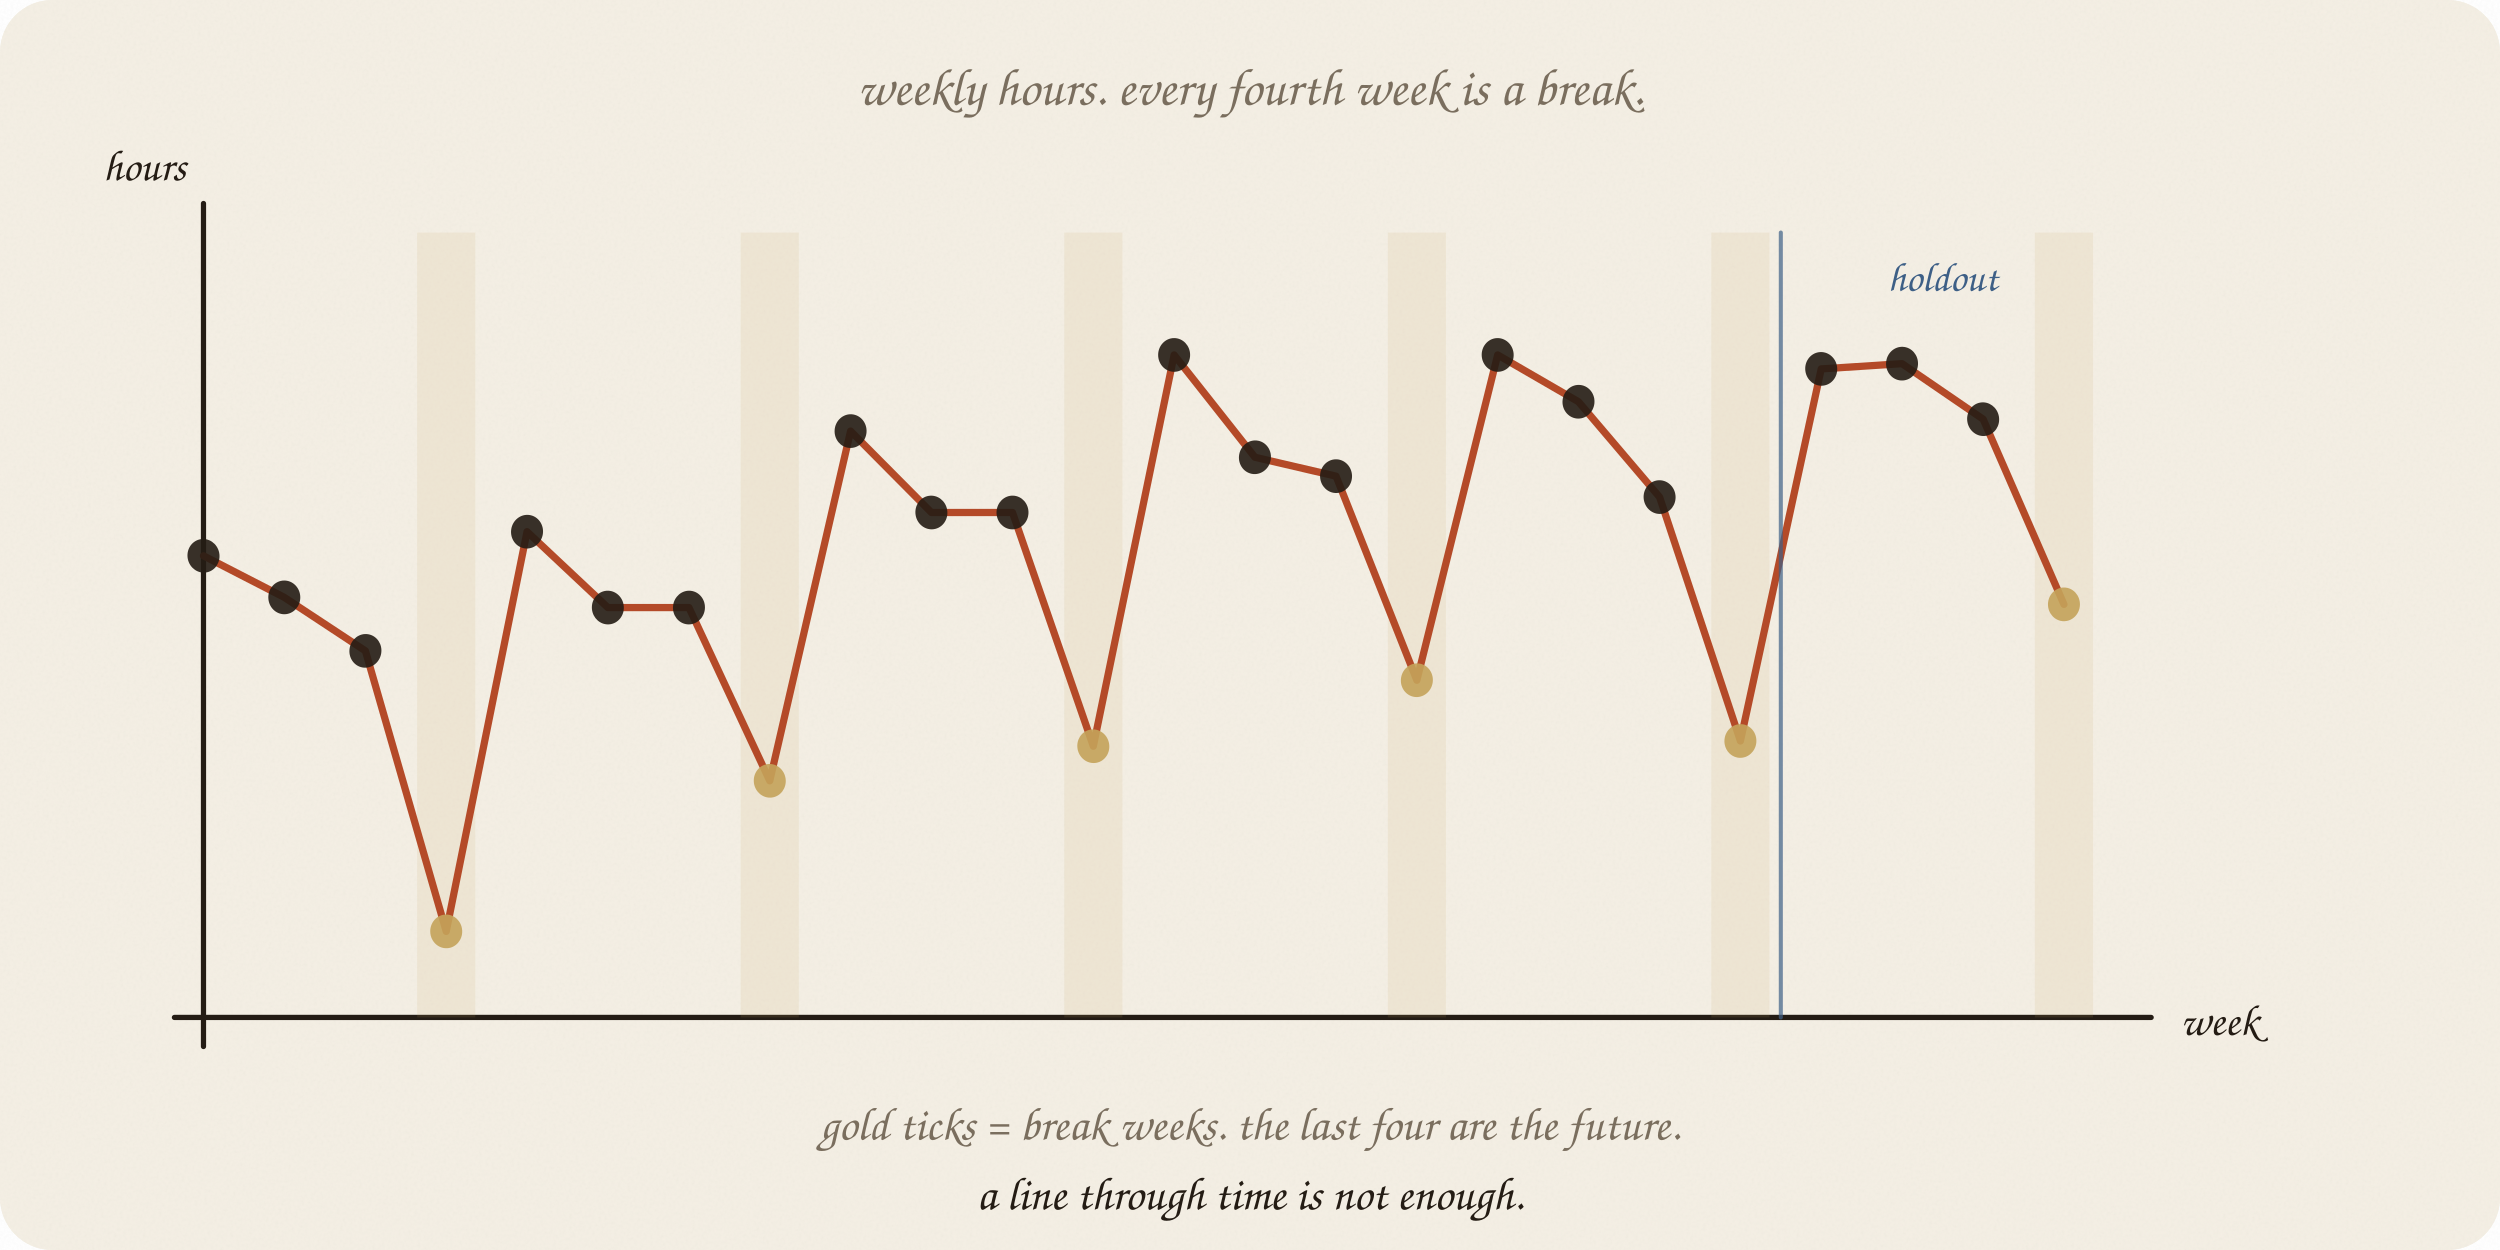
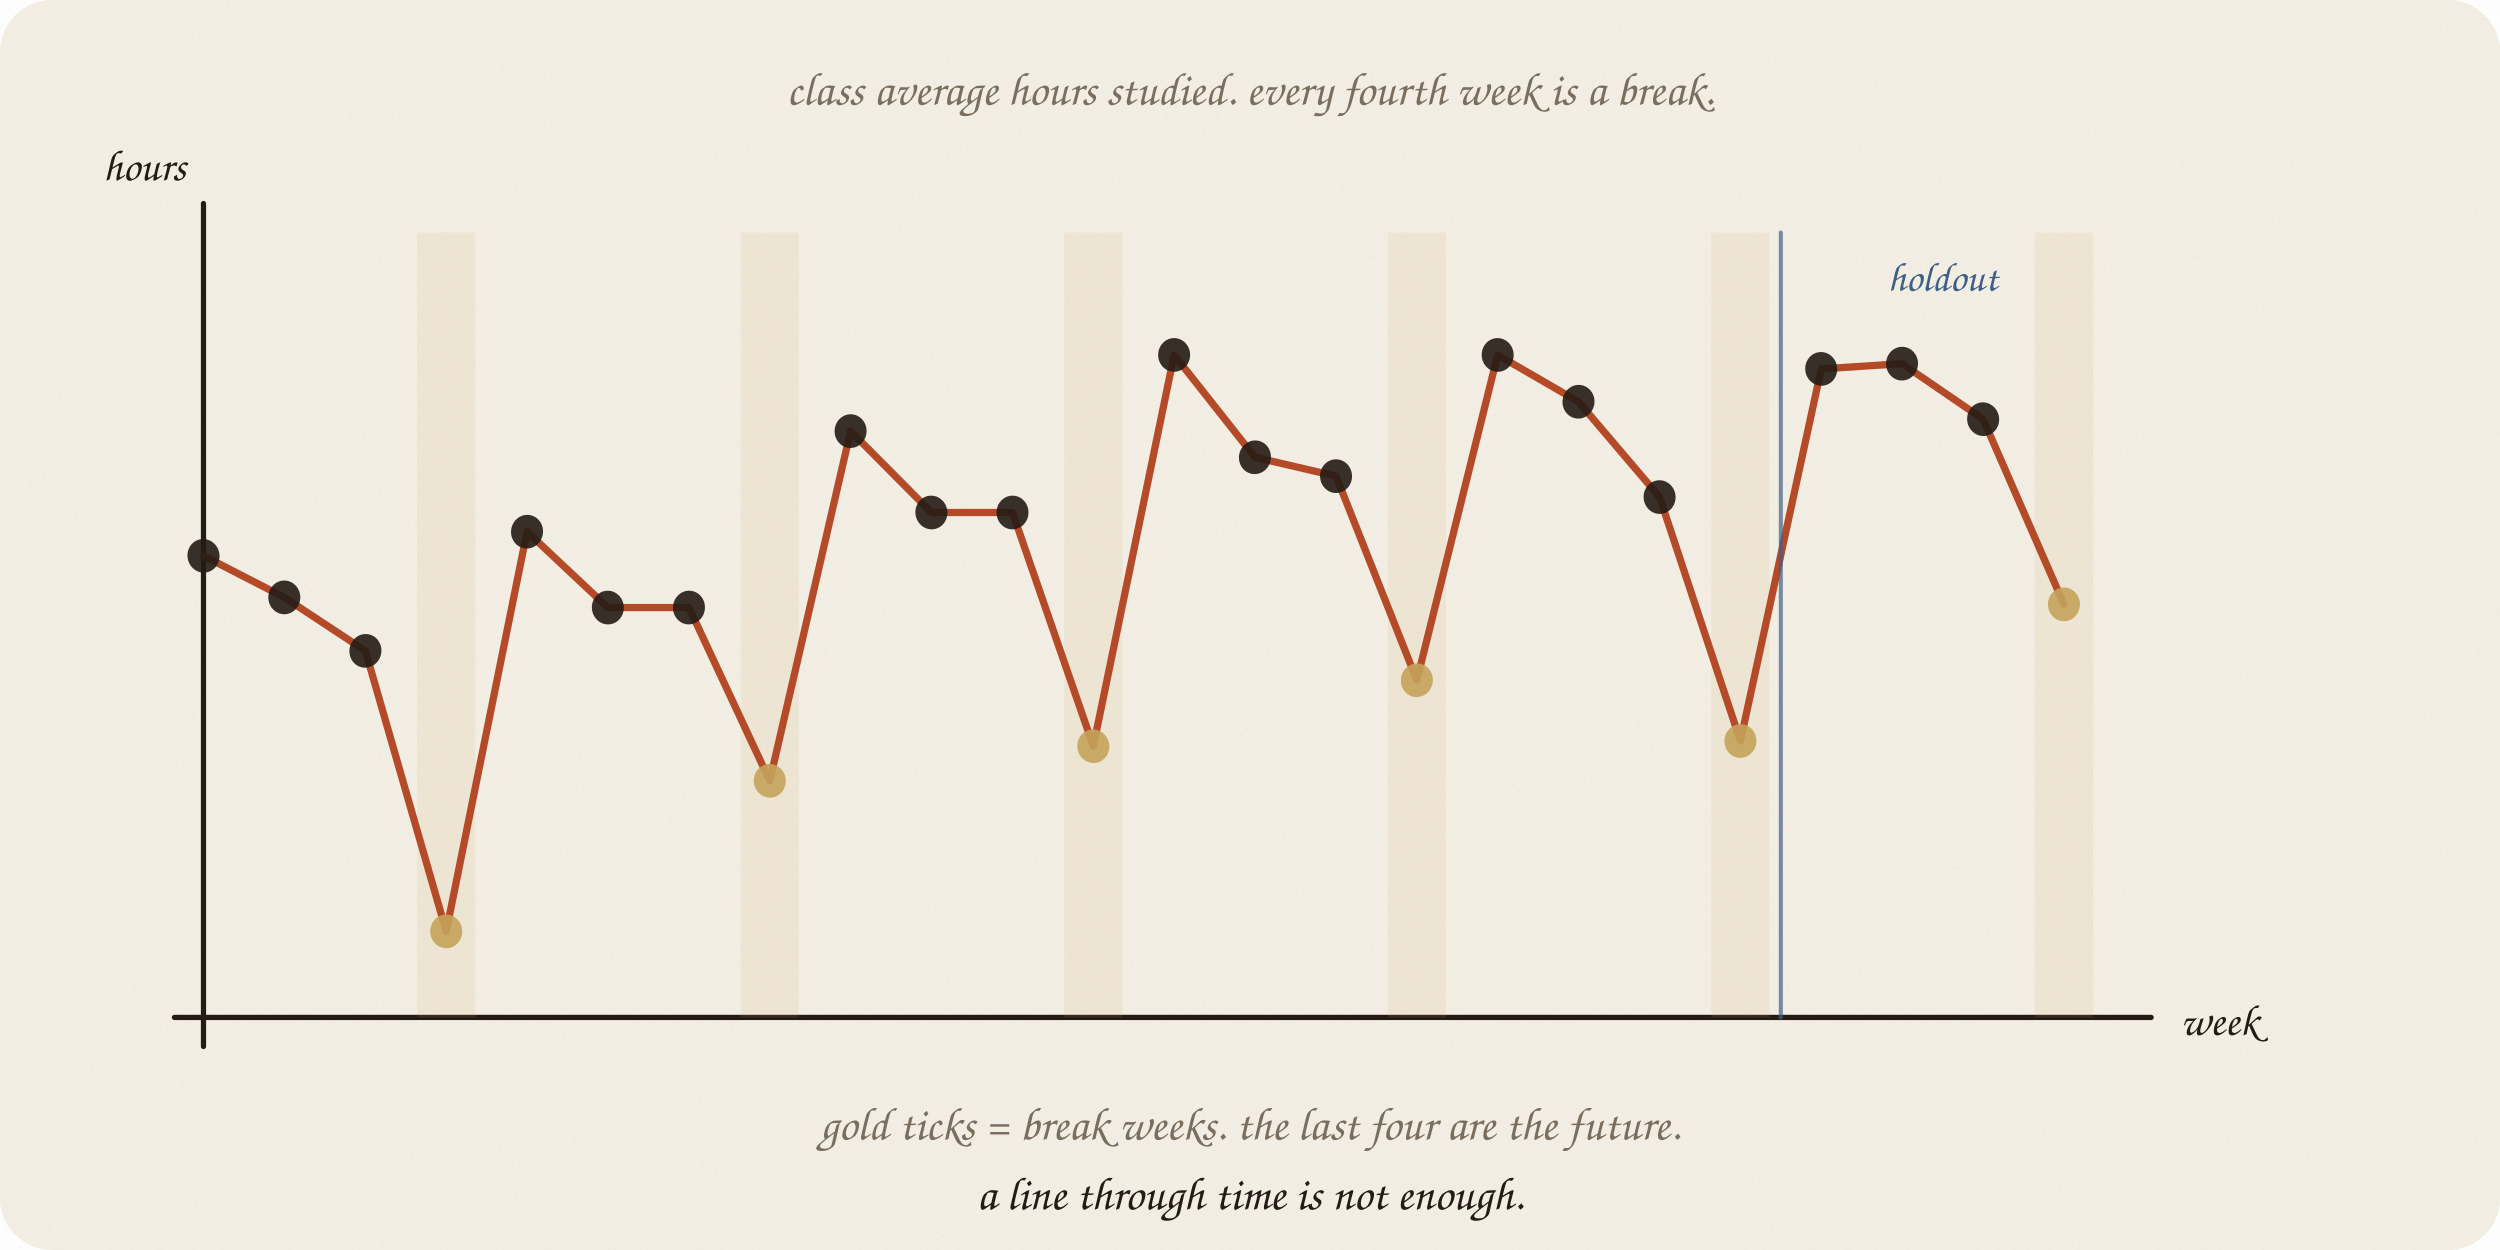
- <svg xmlns="http://www.w3.org/2000/svg" viewBox="0 0 860 430" width="860" height="430" role="img" aria-label="24 weeks of hours: slow climb, a dip every fourth week">
+ <svg xmlns="http://www.w3.org/2000/svg" viewBox="0 0 860 430" width="860" height="430" role="img" aria-label="24 weeks of class-average hours studied: slow climb, a dip every fourth week">
  <defs>
    <filter id="grain" x="0" y="0" width="100%" height="100%">
      <feTurbulence type="fractalNoise" baseFrequency="0.9" numOctaves="2" stitchTiles="stitch" result="n" />
      <feColorMatrix type="saturate" values="0" />
      <feComponentTransfer>
        <feFuncA type="linear" slope="0.07" />
      </feComponentTransfer>
      <feBlend in="SourceGraphic" mode="multiply" />
    </filter>
  </defs>
  <rect width="860" height="430" rx="18" ry="18" fill="#f4efe4" />
  <rect width="860" height="430" rx="18" ry="18" fill="#f4efe4" filter="url(#grain)" opacity="0.9" />
-   <text x="430.0" y="36.0" font-family="Bradley Hand, Apple Chancery, Segoe Script, Comic Sans MS, cursive" font-size="18" fill="#7a6e5e" text-anchor="middle">weekly hours. every fourth week is a break.</text>
+   <text x="430.0" y="36.0" font-family="Bradley Hand, Apple Chancery, Segoe Script, Comic Sans MS, cursive" font-size="16" fill="#7a6e5e" text-anchor="middle">class average hours studied. every fourth week is a break.</text>
  <path d="M 60.0,350.0 L 740.0,350.0" fill="none" stroke="#241c14" stroke-width="1.8" stroke-linecap="round" opacity="1" />
  <path d="M 70.0,360.0 L 70.0,70.0" fill="none" stroke="#241c14" stroke-width="1.8" stroke-linecap="round" opacity="1" />
  <text x="750.0" y="356.0" font-family="Bradley Hand, Apple Chancery, Segoe Script, Comic Sans MS, cursive" font-size="15" fill="#241c14" text-anchor="start">week</text>
  <text x="64.0" y="62.0" font-family="Bradley Hand, Apple Chancery, Segoe Script, Comic Sans MS, cursive" font-size="15" fill="#241c14" text-anchor="end">hours</text>
  <path d="M 143.5,80 L 163.5,80 L 163.5,350 L 143.5,350 Z" fill="#c4a35a" opacity="0.12" />
  <path d="M 254.8,80 L 274.8,80 L 274.8,350 L 254.8,350 Z" fill="#c4a35a" opacity="0.12" />
  <path d="M 366.1,80 L 386.1,80 L 386.1,350 L 366.1,350 Z" fill="#c4a35a" opacity="0.12" />
  <path d="M 477.4,80 L 497.4,80 L 497.4,350 L 477.4,350 Z" fill="#c4a35a" opacity="0.12" />
  <path d="M 588.7,80 L 608.7,80 L 608.7,350 L 588.7,350 Z" fill="#c4a35a" opacity="0.12" />
  <path d="M 700.0,80 L 720.0,80 L 720.0,350 L 700.0,350 Z" fill="#c4a35a" opacity="0.12" />
  <path d="M 70.0,191.2 L 97.8,205.5 L 125.7,223.9 L 153.5,320.4 L 181.3,182.9 L 209.1,209.0 L 237.0,209.0 L 264.8,268.6 L 292.6,148.3 L 320.4,176.3 L 348.3,176.3 L 376.1,256.7 L 403.9,122.1 L 431.7,157.3 L 459.6,163.8 L 487.4,234.0 L 515.2,122.1 L 543.0,138.2 L 570.9,171.0 L 598.7,254.9 L 626.5,126.9 L 654.3,125.1 L 682.2,144.2 L 710.0,207.9" fill="none" stroke="#b44a28" stroke-width="2.5" stroke-linecap="round" stroke-linejoin="round" />
  <ellipse cx="70.0" cy="191.2" rx="5.5" ry="5.8" transform="rotate(-12 70.0 191.2)" fill="#241c14" opacity="0.9" />
  <ellipse cx="97.8" cy="205.5" rx="5.5" ry="5.8" transform="rotate(-1 97.8 205.5)" fill="#241c14" opacity="0.9" />
  <ellipse cx="125.7" cy="223.9" rx="5.5" ry="5.8" transform="rotate(10 125.7 223.9)" fill="#241c14" opacity="0.9" />
  <ellipse cx="153.5" cy="320.4" rx="5.5" ry="5.8" transform="rotate(-3 153.5 320.4)" fill="#c4a35a" opacity="0.9" />
  <ellipse cx="181.3" cy="182.9" rx="5.5" ry="5.8" transform="rotate(8 181.3 182.9)" fill="#241c14" opacity="0.9" />
  <ellipse cx="209.1" cy="209.0" rx="5.5" ry="5.8" transform="rotate(-5 209.1 209.0)" fill="#241c14" opacity="0.9" />
  <ellipse cx="237.0" cy="209.0" rx="5.5" ry="5.8" transform="rotate(6 237.0 209.0)" fill="#241c14" opacity="0.9" />
  <ellipse cx="264.8" cy="268.6" rx="5.5" ry="5.8" transform="rotate(-7 264.8 268.6)" fill="#c4a35a" opacity="0.9" />
  <ellipse cx="292.6" cy="148.3" rx="5.5" ry="5.8" transform="rotate(4 292.6 148.3)" fill="#241c14" opacity="0.9" />
  <ellipse cx="320.4" cy="176.3" rx="5.5" ry="5.8" transform="rotate(-9 320.4 176.3)" fill="#241c14" opacity="0.9" />
  <ellipse cx="348.3" cy="176.3" rx="5.5" ry="5.8" transform="rotate(2 348.3 176.3)" fill="#241c14" opacity="0.9" />
  <ellipse cx="376.1" cy="256.7" rx="5.5" ry="5.8" transform="rotate(-11 376.1 256.7)" fill="#c4a35a" opacity="0.9" />
  <ellipse cx="403.9" cy="122.1" rx="5.5" ry="5.8" transform="rotate(0 403.9 122.1)" fill="#241c14" opacity="0.9" />
  <ellipse cx="431.7" cy="157.3" rx="5.5" ry="5.8" transform="rotate(11 431.7 157.3)" fill="#241c14" opacity="0.9" />
  <ellipse cx="459.6" cy="163.8" rx="5.5" ry="5.8" transform="rotate(-2 459.6 163.8)" fill="#241c14" opacity="0.9" />
  <ellipse cx="487.4" cy="234.0" rx="5.5" ry="5.8" transform="rotate(9 487.4 234.0)" fill="#c4a35a" opacity="0.9" />
  <ellipse cx="515.2" cy="122.1" rx="5.5" ry="5.8" transform="rotate(-4 515.2 122.1)" fill="#241c14" opacity="0.9" />
  <ellipse cx="543.0" cy="138.2" rx="5.5" ry="5.8" transform="rotate(7 543.0 138.2)" fill="#241c14" opacity="0.9" />
  <ellipse cx="570.9" cy="171.0" rx="5.5" ry="5.8" transform="rotate(-6 570.9 171.0)" fill="#241c14" opacity="0.9" />
  <ellipse cx="598.7" cy="254.9" rx="5.5" ry="5.8" transform="rotate(5 598.7 254.9)" fill="#c4a35a" opacity="0.9" />
  <ellipse cx="626.5" cy="126.9" rx="5.5" ry="5.8" transform="rotate(-8 626.5 126.9)" fill="#241c14" opacity="0.9" />
  <ellipse cx="654.3" cy="125.1" rx="5.5" ry="5.8" transform="rotate(3 654.3 125.1)" fill="#241c14" opacity="0.9" />
  <ellipse cx="682.2" cy="144.2" rx="5.5" ry="5.8" transform="rotate(-10 682.2 144.2)" fill="#241c14" opacity="0.9" />
  <ellipse cx="710.0" cy="207.9" rx="5.5" ry="5.8" transform="rotate(1 710.0 207.9)" fill="#c4a35a" opacity="0.9" />
  <path d="M 612.6,80.0 L 612.6,350.0" fill="none" stroke="#3d5f86" stroke-width="1.4" stroke-linecap="round" opacity="0.7" />
  <text x="668.3" y="100.0" font-family="Bradley Hand, Apple Chancery, Segoe Script, Comic Sans MS, cursive" font-size="14" fill="#3d5f86" text-anchor="middle">holdout</text>
  <text x="430.0" y="392.0" font-family="Bradley Hand, Apple Chancery, Segoe Script, Comic Sans MS, cursive" font-size="16" fill="#7a6e5e" text-anchor="middle">gold ticks = break weeks. the last four are the future.</text>
  <text x="430.0" y="416.0" font-family="Bradley Hand, Apple Chancery, Segoe Script, Comic Sans MS, cursive" font-size="16" fill="#241c14" text-anchor="middle">a line through time is not enough.</text>
</svg>
